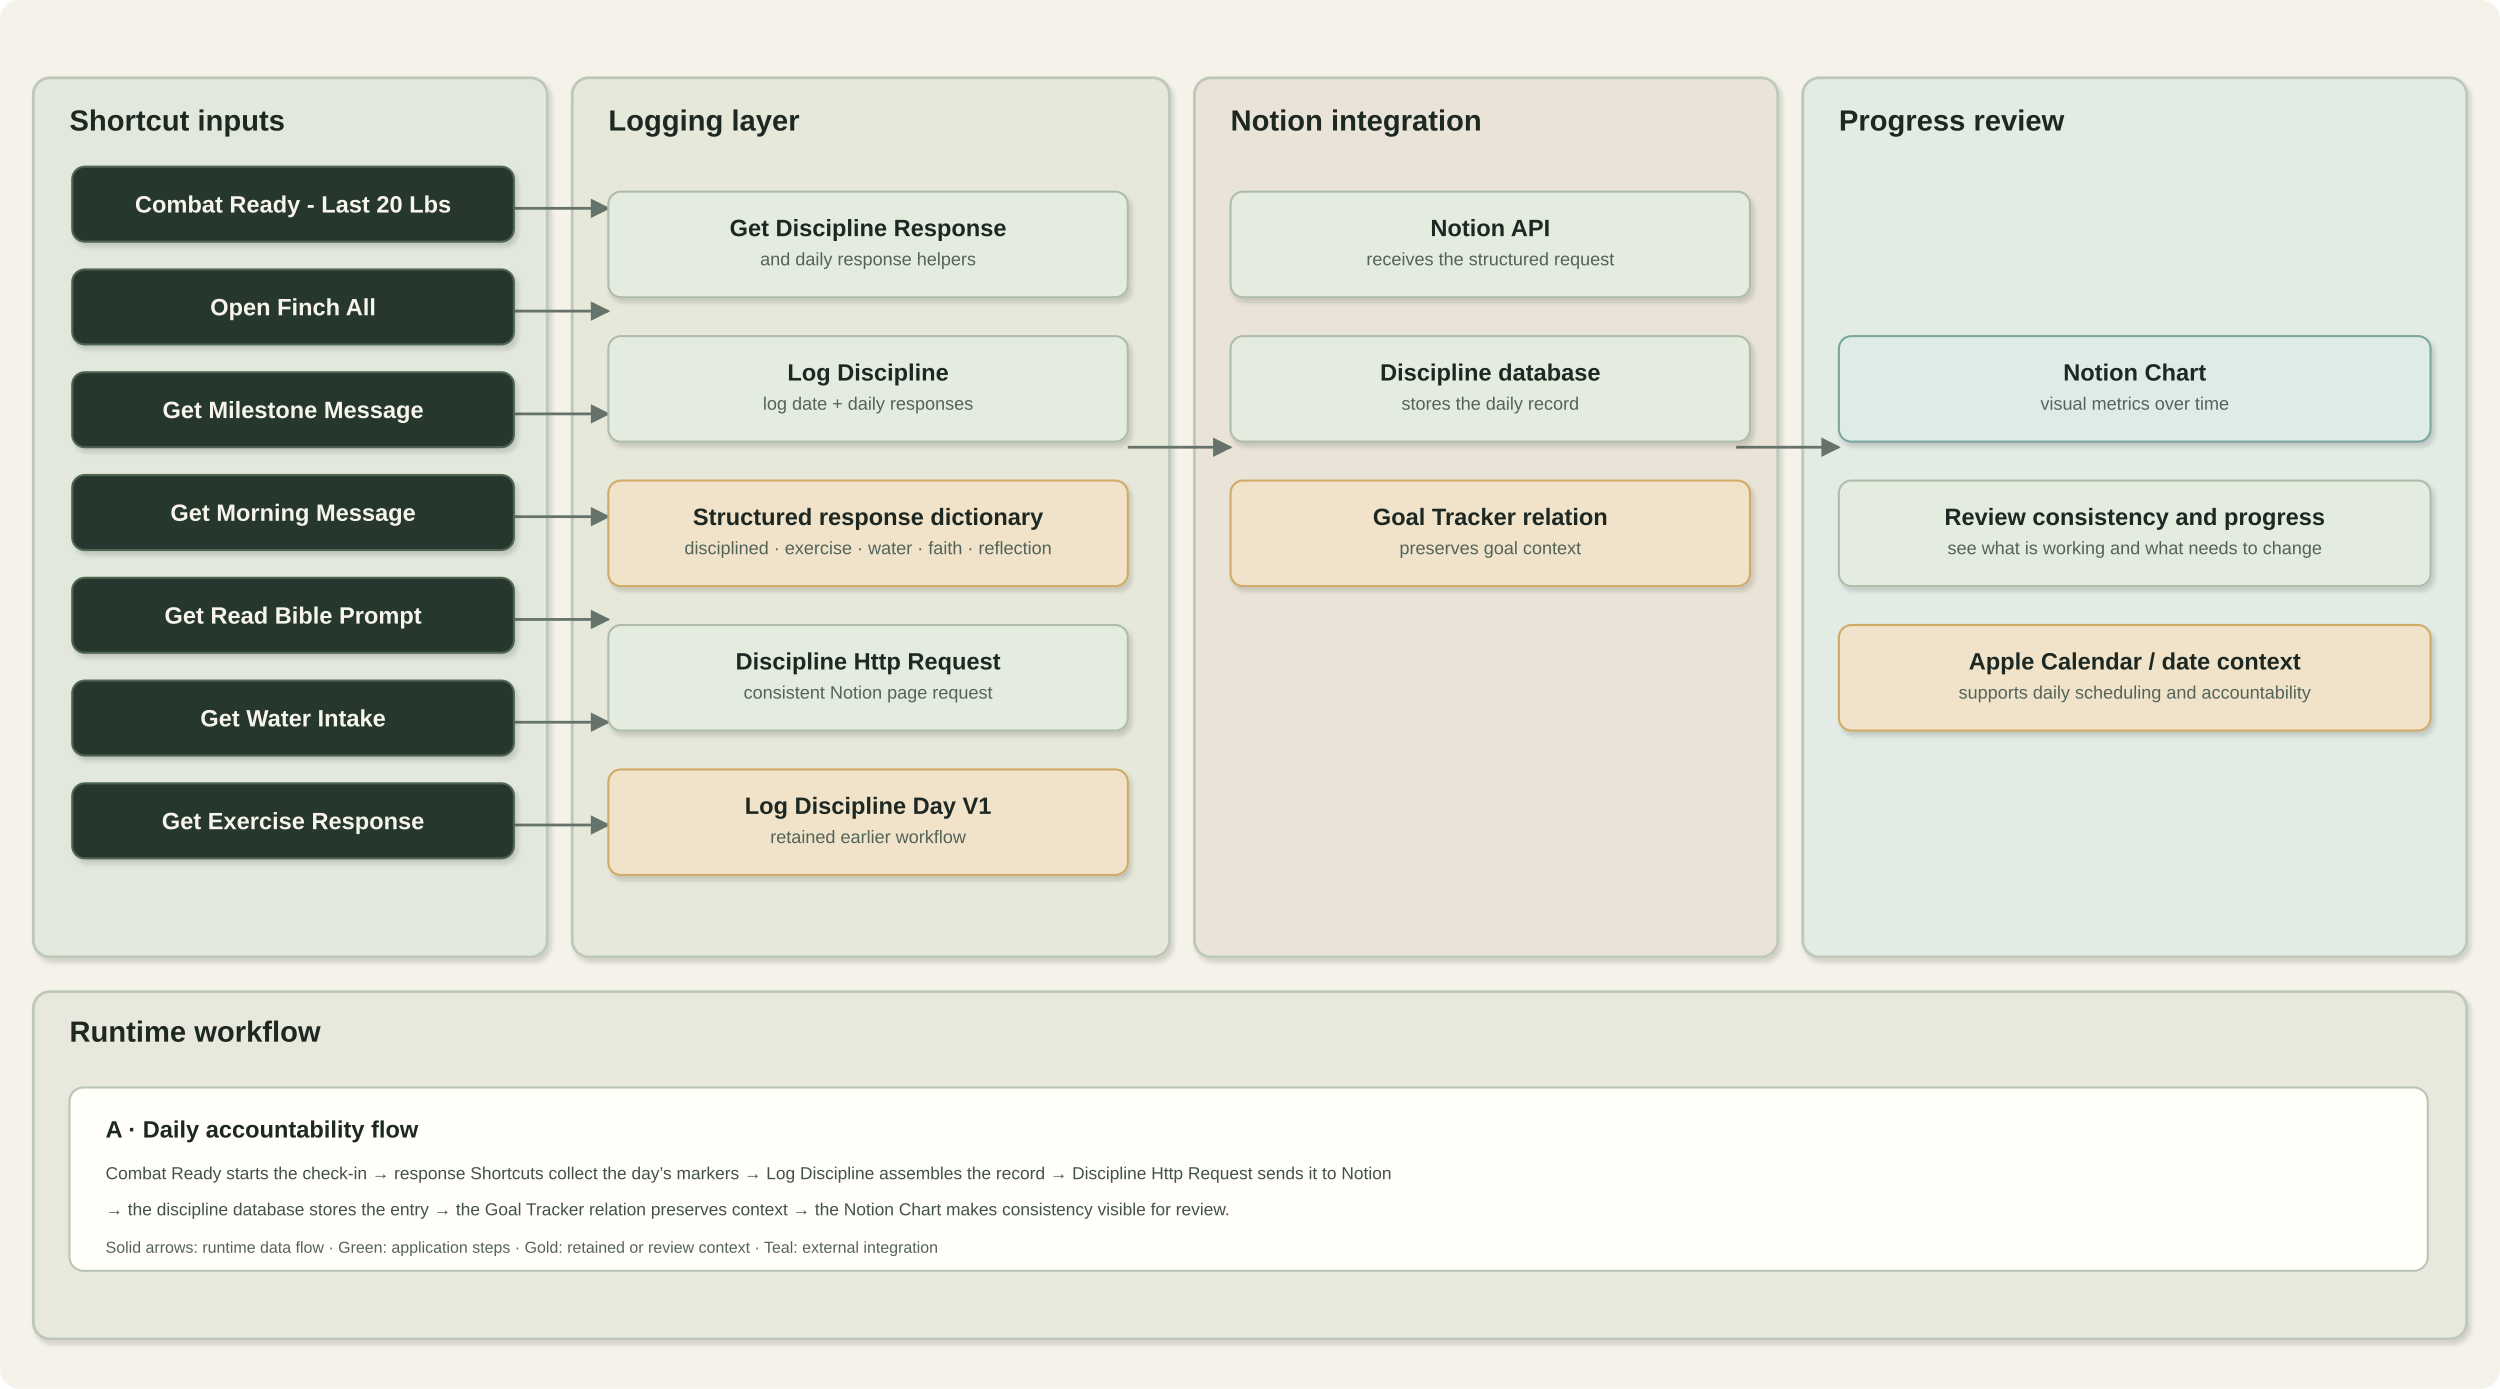
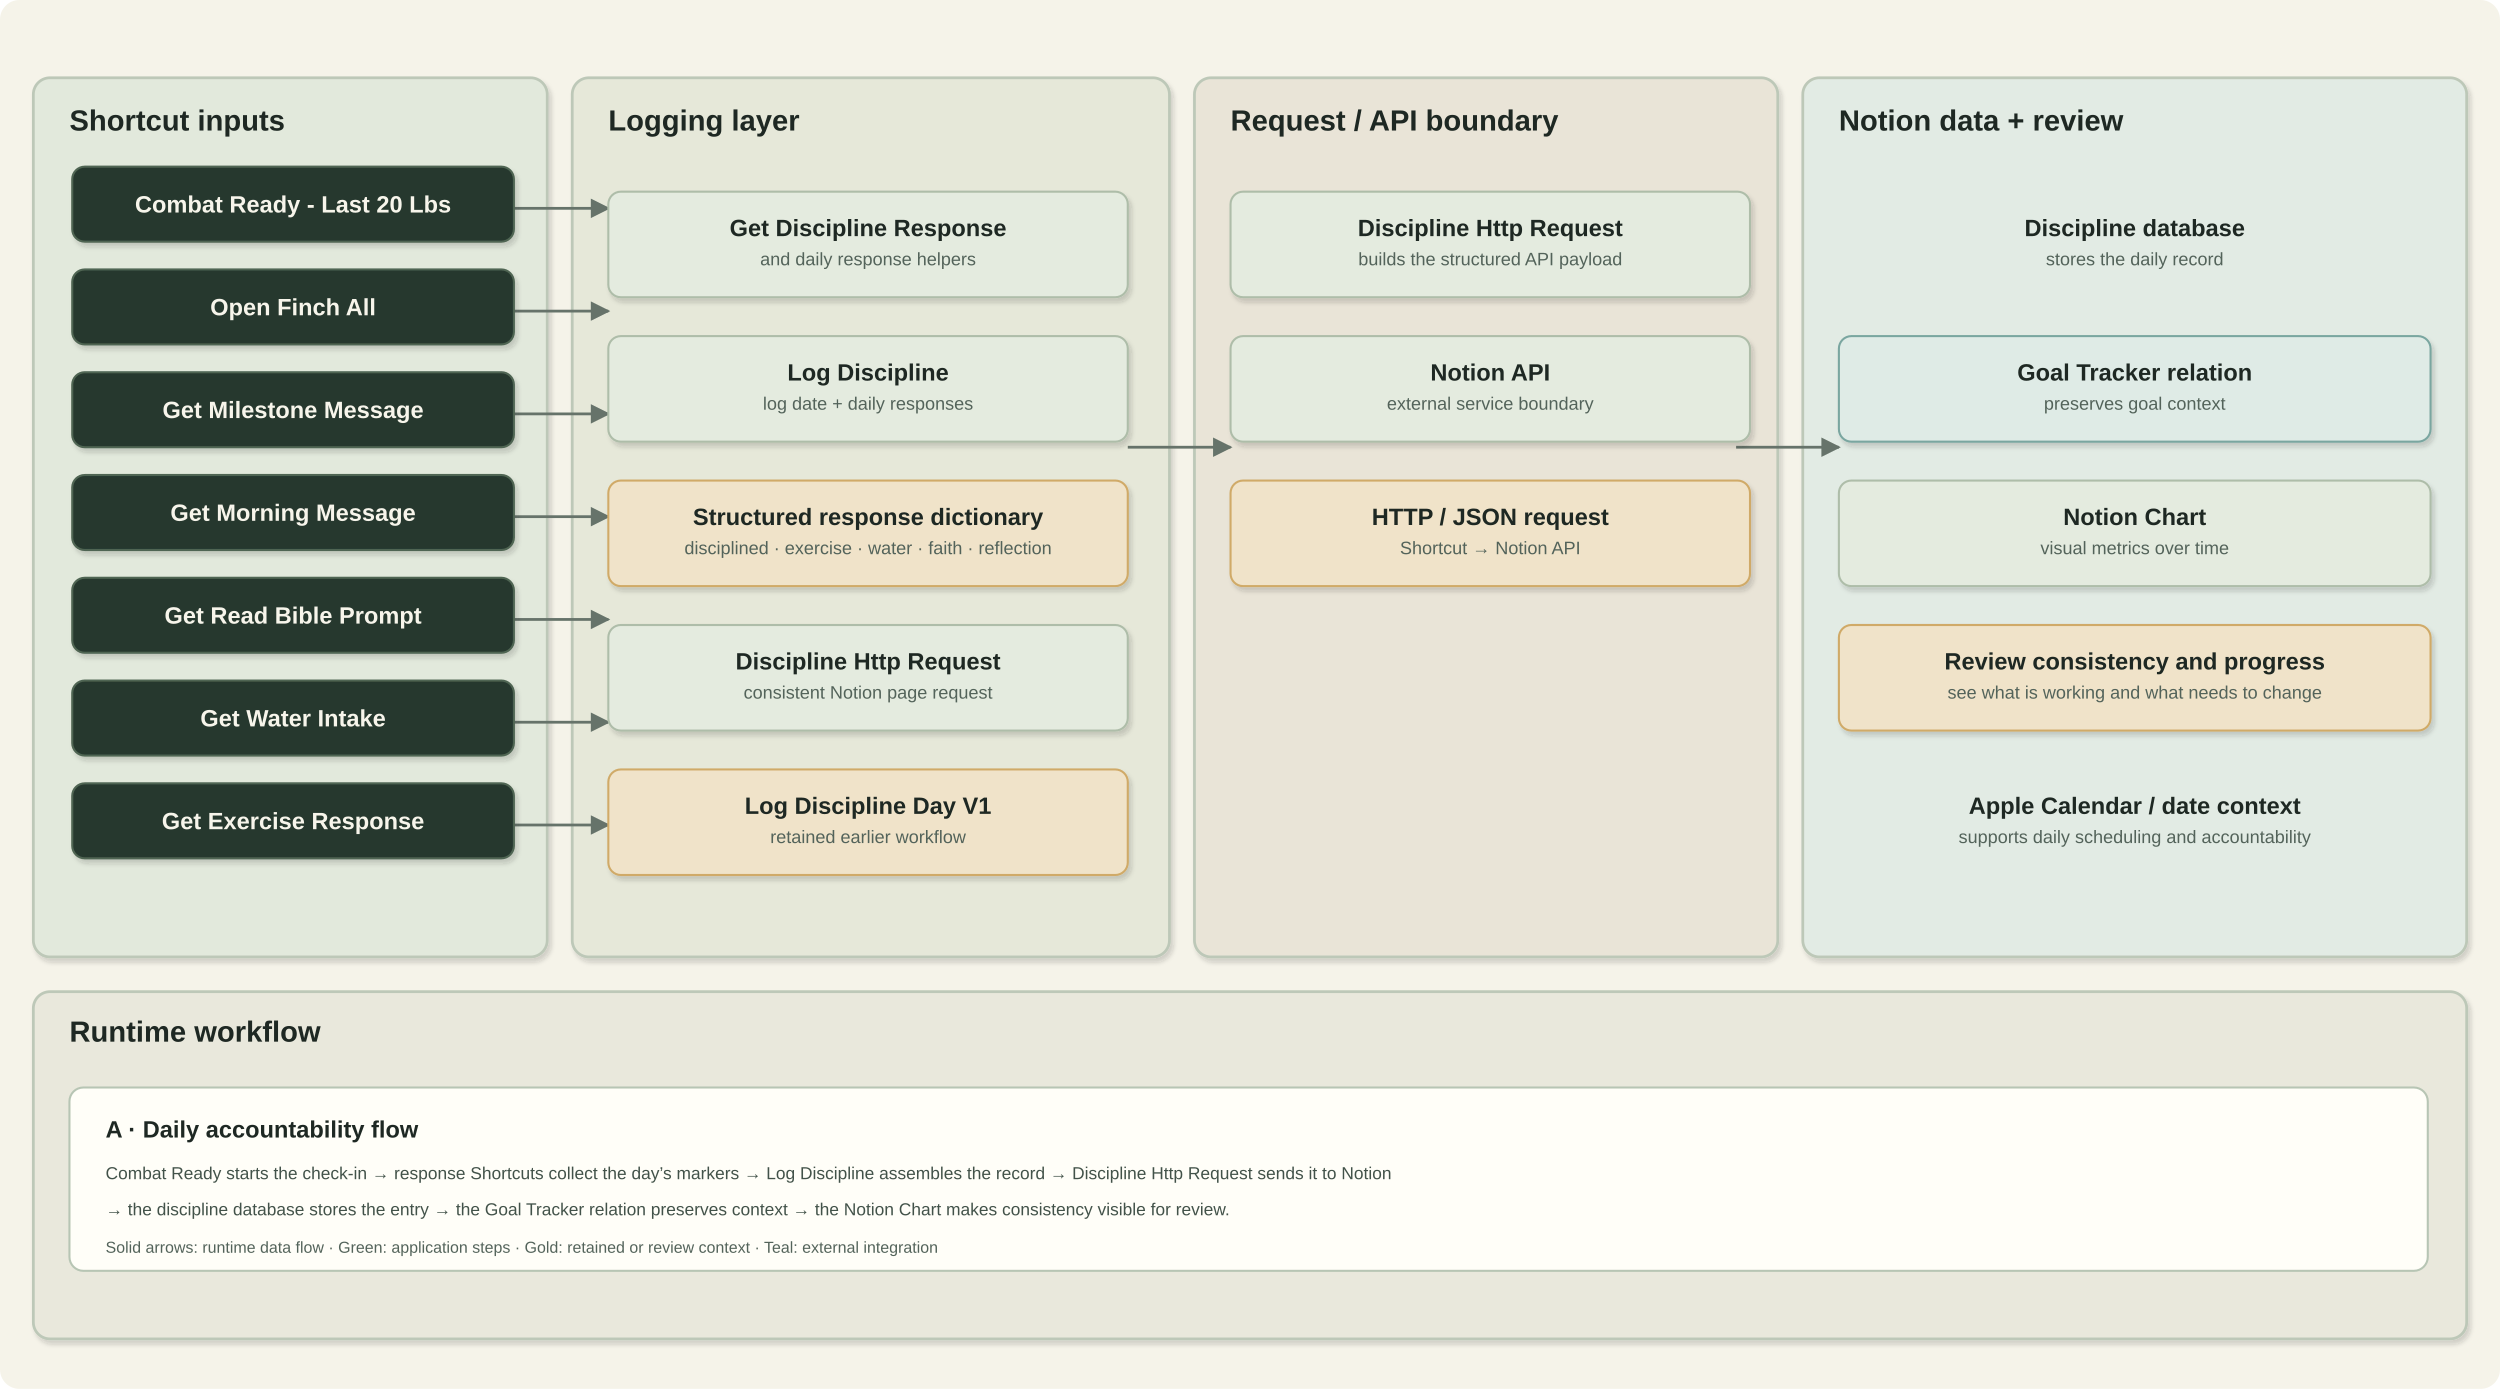
<svg xmlns="http://www.w3.org/2000/svg" viewBox="0 0 1800 1000" role="img" aria-labelledby="title desc">
  <defs>
    <marker id="arrow" viewBox="0 0 10 10" refX="9" refY="5" markerWidth="7" markerHeight="7" orient="auto">
      <path d="M0 0 10 5 0 10Z" fill="#66736a" />
    </marker>
    <filter id="shadow" x="-10%" y="-10%" width="130%" height="135%">
      <feDropShadow dx="2" dy="3" stdDeviation="1.5" flood-color="#1e2823" flood-opacity=".18" />
    </filter>
    <style>
    text{font-family:'Avenir Next',Avenir,'Segoe UI',Arial,sans-serif;fill:#1e2823}.layer{stroke:#bdc8b8;stroke-width:2}.layerhead{font-size:21px;font-weight:700}.card{fill:#fffef8;stroke:#b7c5b4;stroke-width:1.5}.carddark{fill:#25382e;stroke:#506552;stroke-width:1.5}.cardgreen{fill:#e4ebdf;stroke:#aebda9;stroke-width:1.5}.cardgold{fill:#f0e3c9;stroke:#d0aa67;stroke-width:1.5}.cardteal{fill:#dfebe6;stroke:#7aa6a0;stroke-width:1.5}.head{font-size:17px;font-weight:700}.sub{font-size:13px;fill:#53635a}.light{fill:#f7f5eb}.lightSub{fill:#d3dfd1}.arrow{fill:none;stroke:#66736a;stroke-width:2;marker-end:url(#arrow)}.flowtitle{font-size:17px;font-weight:700}.flowtext{font-size:12.5px;fill:#425249}.tiny{font-size:11.5px;fill:#53635a}
  </style>
  </defs>
  <rect width="1800" height="1000" rx="14" fill="#f5f3e9" />
  <g filter="url(#shadow)">
    <rect class="layer" x="24" y="56" width="370" height="633" rx="12" fill="#e2e9dc" />
    <rect class="layer" x="412" y="56" width="430" height="633" rx="12" fill="#e6e8d9" />
    <rect class="layer" x="860" y="56" width="420" height="633" rx="12" fill="#e9e4d7" />
    <rect class="layer" x="1298" y="56" width="478" height="633" rx="12" fill="#e2ebe4" />
    <rect class="layer" x="24" y="714" width="1752" height="250" rx="12" fill="#e9e8dc" />
  </g>
  <g>
    <text class="layerhead" x="50" y="94">Shortcut inputs</text>
    <text class="layerhead" x="438" y="94">Logging layer</text>
-     <text class="layerhead" x="886" y="94">Notion integration</text>
-     <text class="layerhead" x="1324" y="94">Progress review</text>
+     <text class="layerhead" x="886" y="94">Request / API boundary</text>
+     <text class="layerhead" x="1324" y="94">Notion data + review</text>
    <text class="layerhead" x="50" y="750">Runtime workflow</text>
  </g>
  <g class="connections">
    <path class="arrow" d="M370 150H438" />
    <path class="arrow" d="M370 224H438" />
    <path class="arrow" d="M370 298H438" />
    <path class="arrow" d="M370 372H438" />
    <path class="arrow" d="M370 446H438" />
    <path class="arrow" d="M370 520H438" />
    <path class="arrow" d="M370 594H438" />
    <path class="arrow" d="M812 322H886" />
    <path class="arrow" d="M1250 322H1324" />
  </g>
  <g filter="url(#shadow)">
    <rect class="carddark" x="52" y="120" width="318" height="54" rx="9" />
    <rect class="carddark" x="52" y="194" width="318" height="54" rx="9" />
    <rect class="carddark" x="52" y="268" width="318" height="54" rx="9" />
    <rect class="carddark" x="52" y="342" width="318" height="54" rx="9" />
    <rect class="carddark" x="52" y="416" width="318" height="54" rx="9" />
    <rect class="carddark" x="52" y="490" width="318" height="54" rx="9" />
    <rect class="carddark" x="52" y="564" width="318" height="54" rx="9" />
    <rect class="cardgreen" x="438" y="138" width="374" height="76" rx="9" />
    <rect class="cardgreen" x="438" y="242" width="374" height="76" rx="9" />
    <rect class="cardgold" x="438" y="346" width="374" height="76" rx="9" />
    <rect class="cardgreen" x="438" y="450" width="374" height="76" rx="9" />
    <rect class="cardgold" x="438" y="554" width="374" height="76" rx="9" />
    <rect class="cardgreen" x="886" y="138" width="374" height="76" rx="9" />
    <rect class="cardgreen" x="886" y="242" width="374" height="76" rx="9" />
    <rect class="cardgold" x="886" y="346" width="374" height="76" rx="9" />
    <rect class="cardteal" x="1324" y="242" width="426" height="76" rx="9" />
    <rect class="cardgreen" x="1324" y="346" width="426" height="76" rx="9" />
    <rect class="cardgold" x="1324" y="450" width="426" height="76" rx="9" />
  </g>
  <g text-anchor="middle">
    <text class="head light" x="211" y="153">Combat Ready - Last 20 Lbs</text>
    <text class="head light" x="211" y="227">Open Finch All</text>
    <text class="head light" x="211" y="301">Get Milestone Message</text>
    <text class="head light" x="211" y="375">Get Morning Message</text>
    <text class="head light" x="211" y="449">Get Read Bible Prompt</text>
    <text class="head light" x="211" y="523">Get Water Intake</text>
    <text class="head light" x="211" y="597">Get Exercise Response</text>
    <text class="head" x="625" y="170">Get Discipline Response</text>
    <text class="sub" x="625" y="191">and daily response helpers</text>
    <text class="head" x="625" y="274">Log Discipline</text>
    <text class="sub" x="625" y="295">log date + daily responses</text>
    <text class="head" x="625" y="378">Structured response dictionary</text>
    <text class="sub" x="625" y="399">disciplined · exercise · water · faith · reflection</text>
    <text class="head" x="625" y="482">Discipline Http Request</text>
    <text class="sub" x="625" y="503">consistent Notion page request</text>
    <text class="head" x="625" y="586">Log Discipline Day V1</text>
    <text class="sub" x="625" y="607">retained earlier workflow</text>
-     <text class="head" x="1073" y="170">Notion API</text>
-     <text class="sub" x="1073" y="191">receives the structured request</text>
-     <text class="head" x="1073" y="274">Discipline database</text>
-     <text class="sub" x="1073" y="295">stores the daily record</text>
-     <text class="head" x="1073" y="378">Goal Tracker relation</text>
-     <text class="sub" x="1073" y="399">preserves goal context</text>
-     <text class="head" x="1537" y="274">Notion Chart</text>
-     <text class="sub" x="1537" y="295">visual metrics over time</text>
-     <text class="head" x="1537" y="378">Review consistency and progress</text>
-     <text class="sub" x="1537" y="399">see what is working and what needs to change</text>
-     <text class="head" x="1537" y="482">Apple Calendar / date context</text>
-     <text class="sub" x="1537" y="503">supports daily scheduling and accountability</text>
+     <text class="head" x="1073" y="170">Discipline Http Request</text>
+     <text class="sub" x="1073" y="191">builds the structured API payload</text>
+     <text class="head" x="1073" y="274">Notion API</text>
+     <text class="sub" x="1073" y="295">external service boundary</text>
+     <text class="head" x="1073" y="378">HTTP / JSON request</text>
+     <text class="sub" x="1073" y="399">Shortcut → Notion API</text>
+     <text class="head" x="1537" y="170">Discipline database</text>
+     <text class="sub" x="1537" y="191">stores the daily record</text>
+     <text class="head" x="1537" y="274">Goal Tracker relation</text>
+     <text class="sub" x="1537" y="295">preserves goal context</text>
+     <text class="head" x="1537" y="378">Notion Chart</text>
+     <text class="sub" x="1537" y="399">visual metrics over time</text>
+     <text class="head" x="1537" y="482">Review consistency and progress</text>
+     <text class="sub" x="1537" y="503">see what is working and what needs to change</text>
+     <text class="head" x="1537" y="586">Apple Calendar / date context</text>
+     <text class="sub" x="1537" y="607">supports daily scheduling and accountability</text>
  </g>
  <g>
    <rect x="50" y="783" width="1698" height="132" rx="10" fill="#fffef8" stroke="#b7c5b4" stroke-width="1.5" />
    <text class="flowtitle" x="76" y="819">A · Daily accountability flow</text>
    <text class="flowtext" x="76" y="849">Combat Ready starts the check-in → response Shortcuts collect the day’s markers → Log Discipline assembles the record → Discipline Http Request sends it to Notion</text>
    <text class="flowtext" x="76" y="875">→ the discipline database stores the entry → the Goal Tracker relation preserves context → the Notion Chart makes consistency visible for review.</text>
    <text class="tiny" x="76" y="902">Solid arrows: runtime data flow · Green: application steps · Gold: retained or review context · Teal: external integration</text>
  </g>
</svg>
